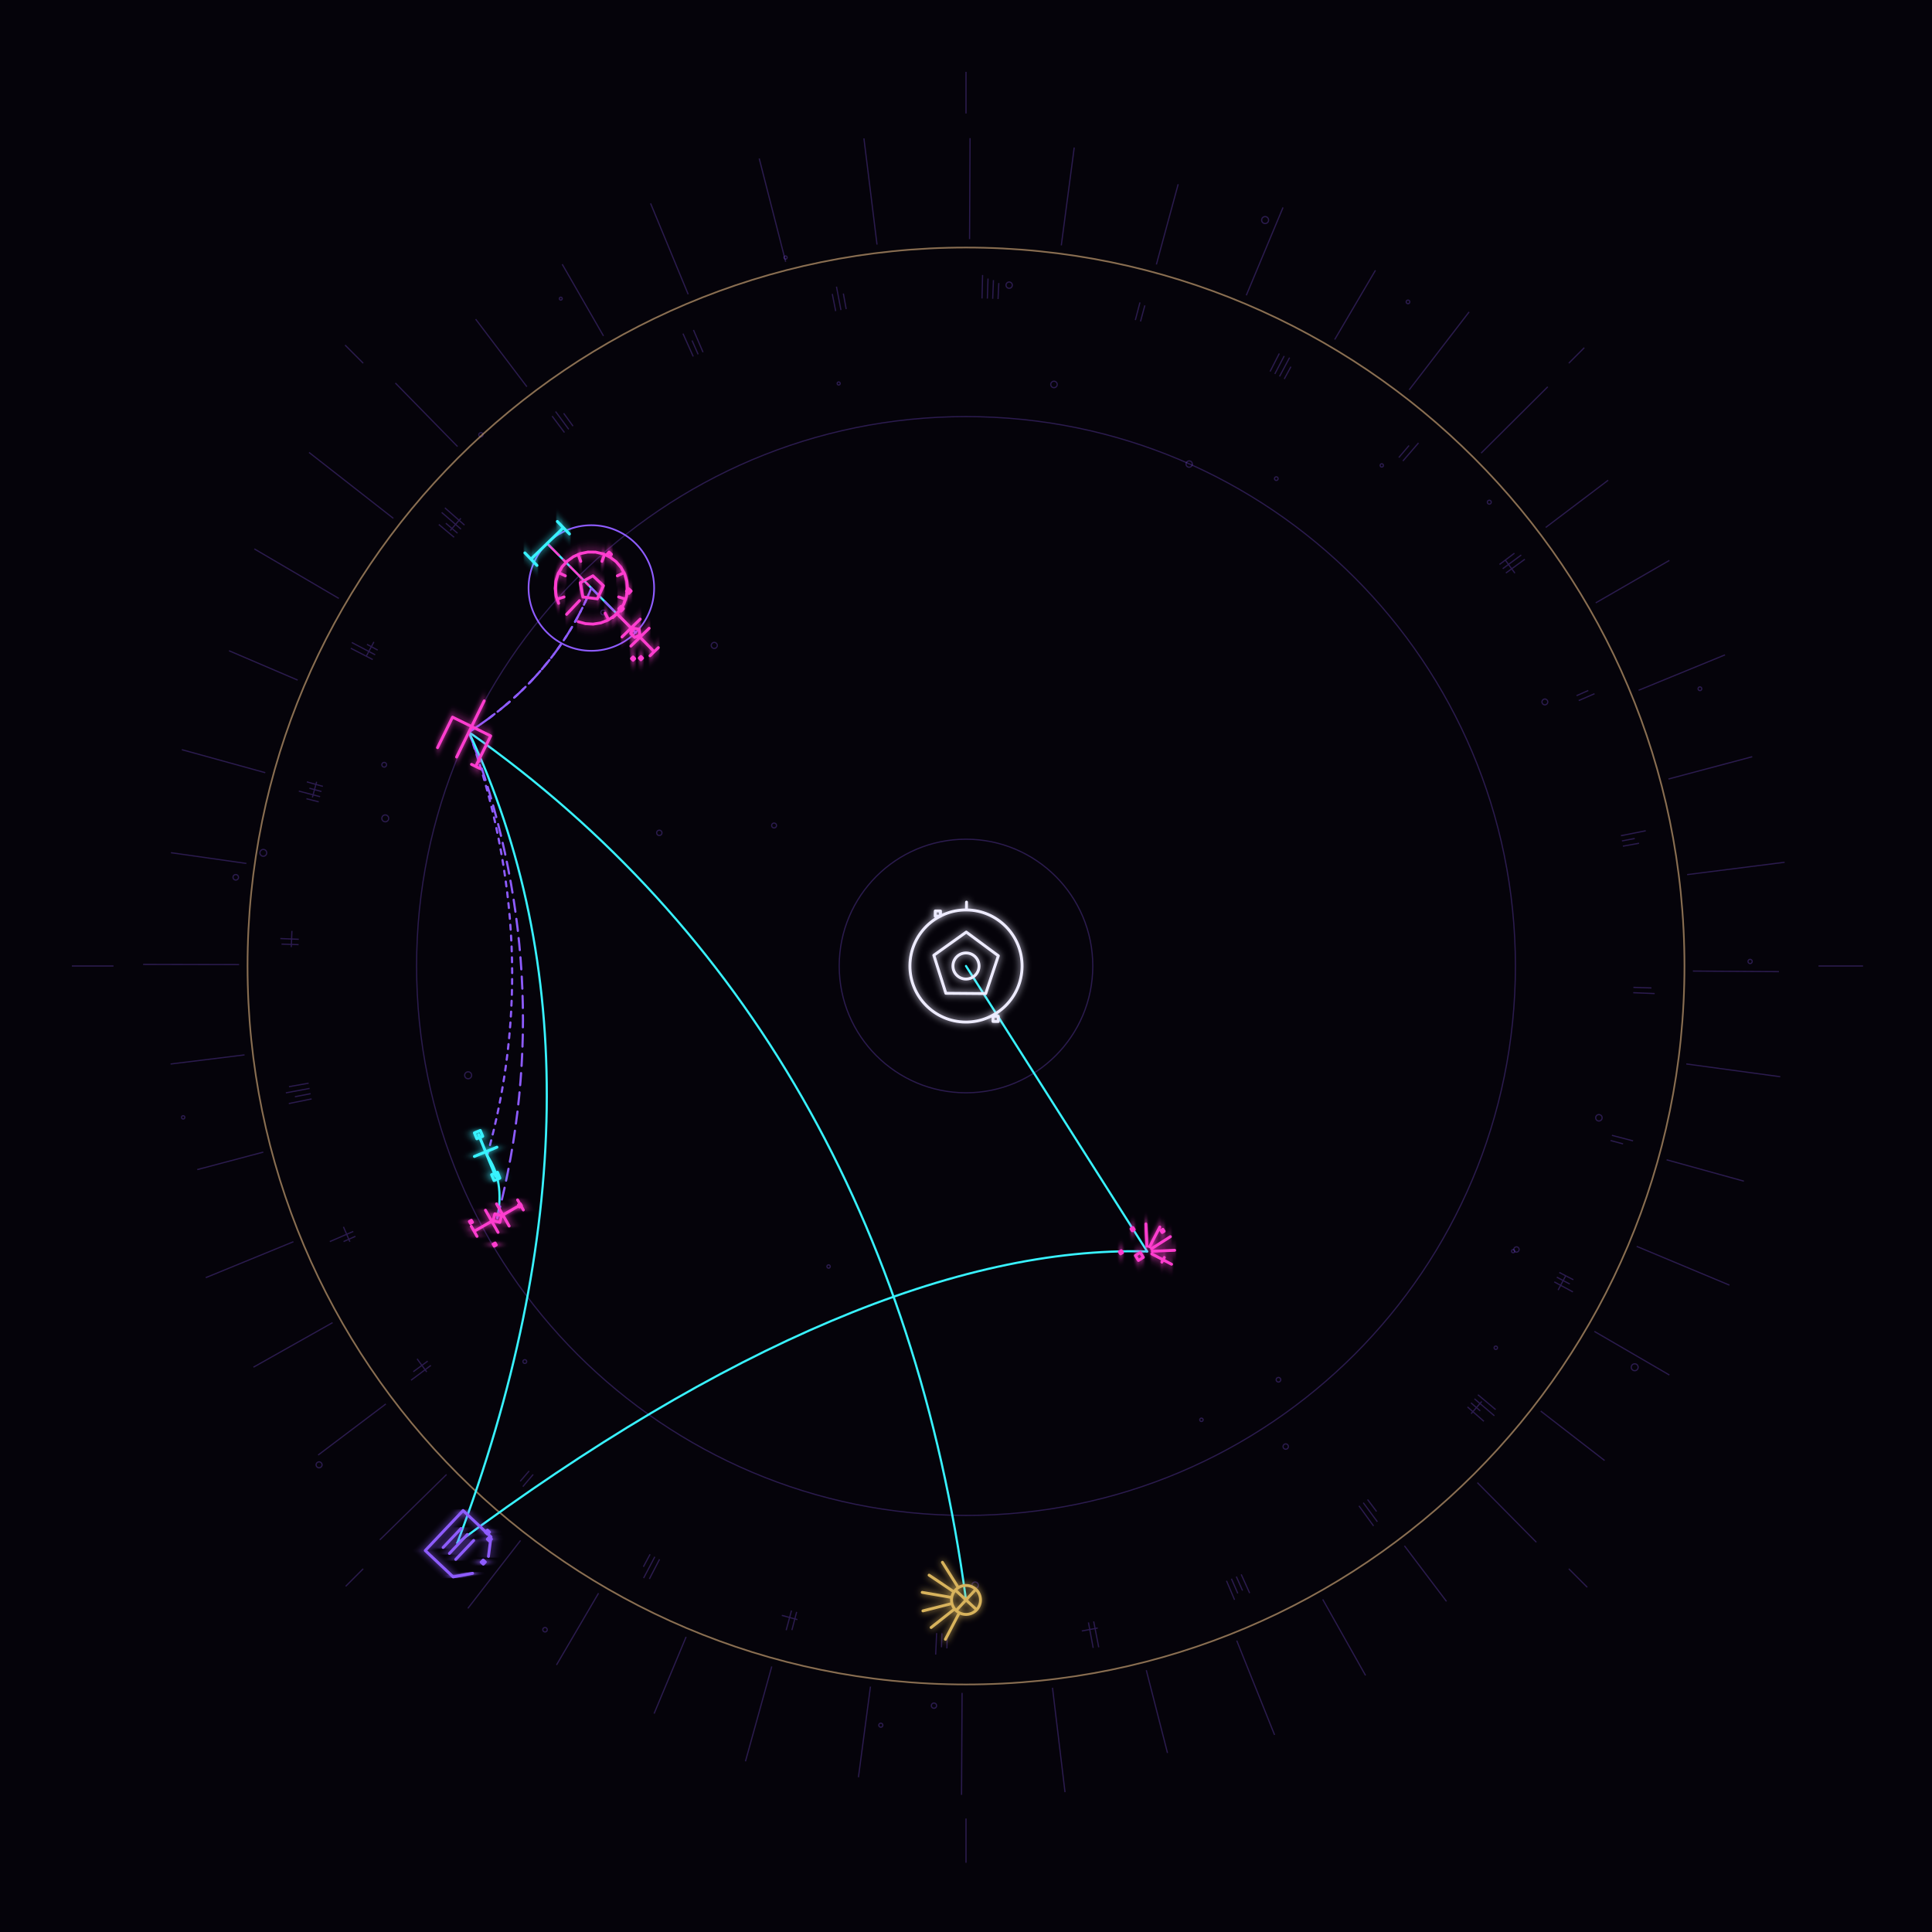
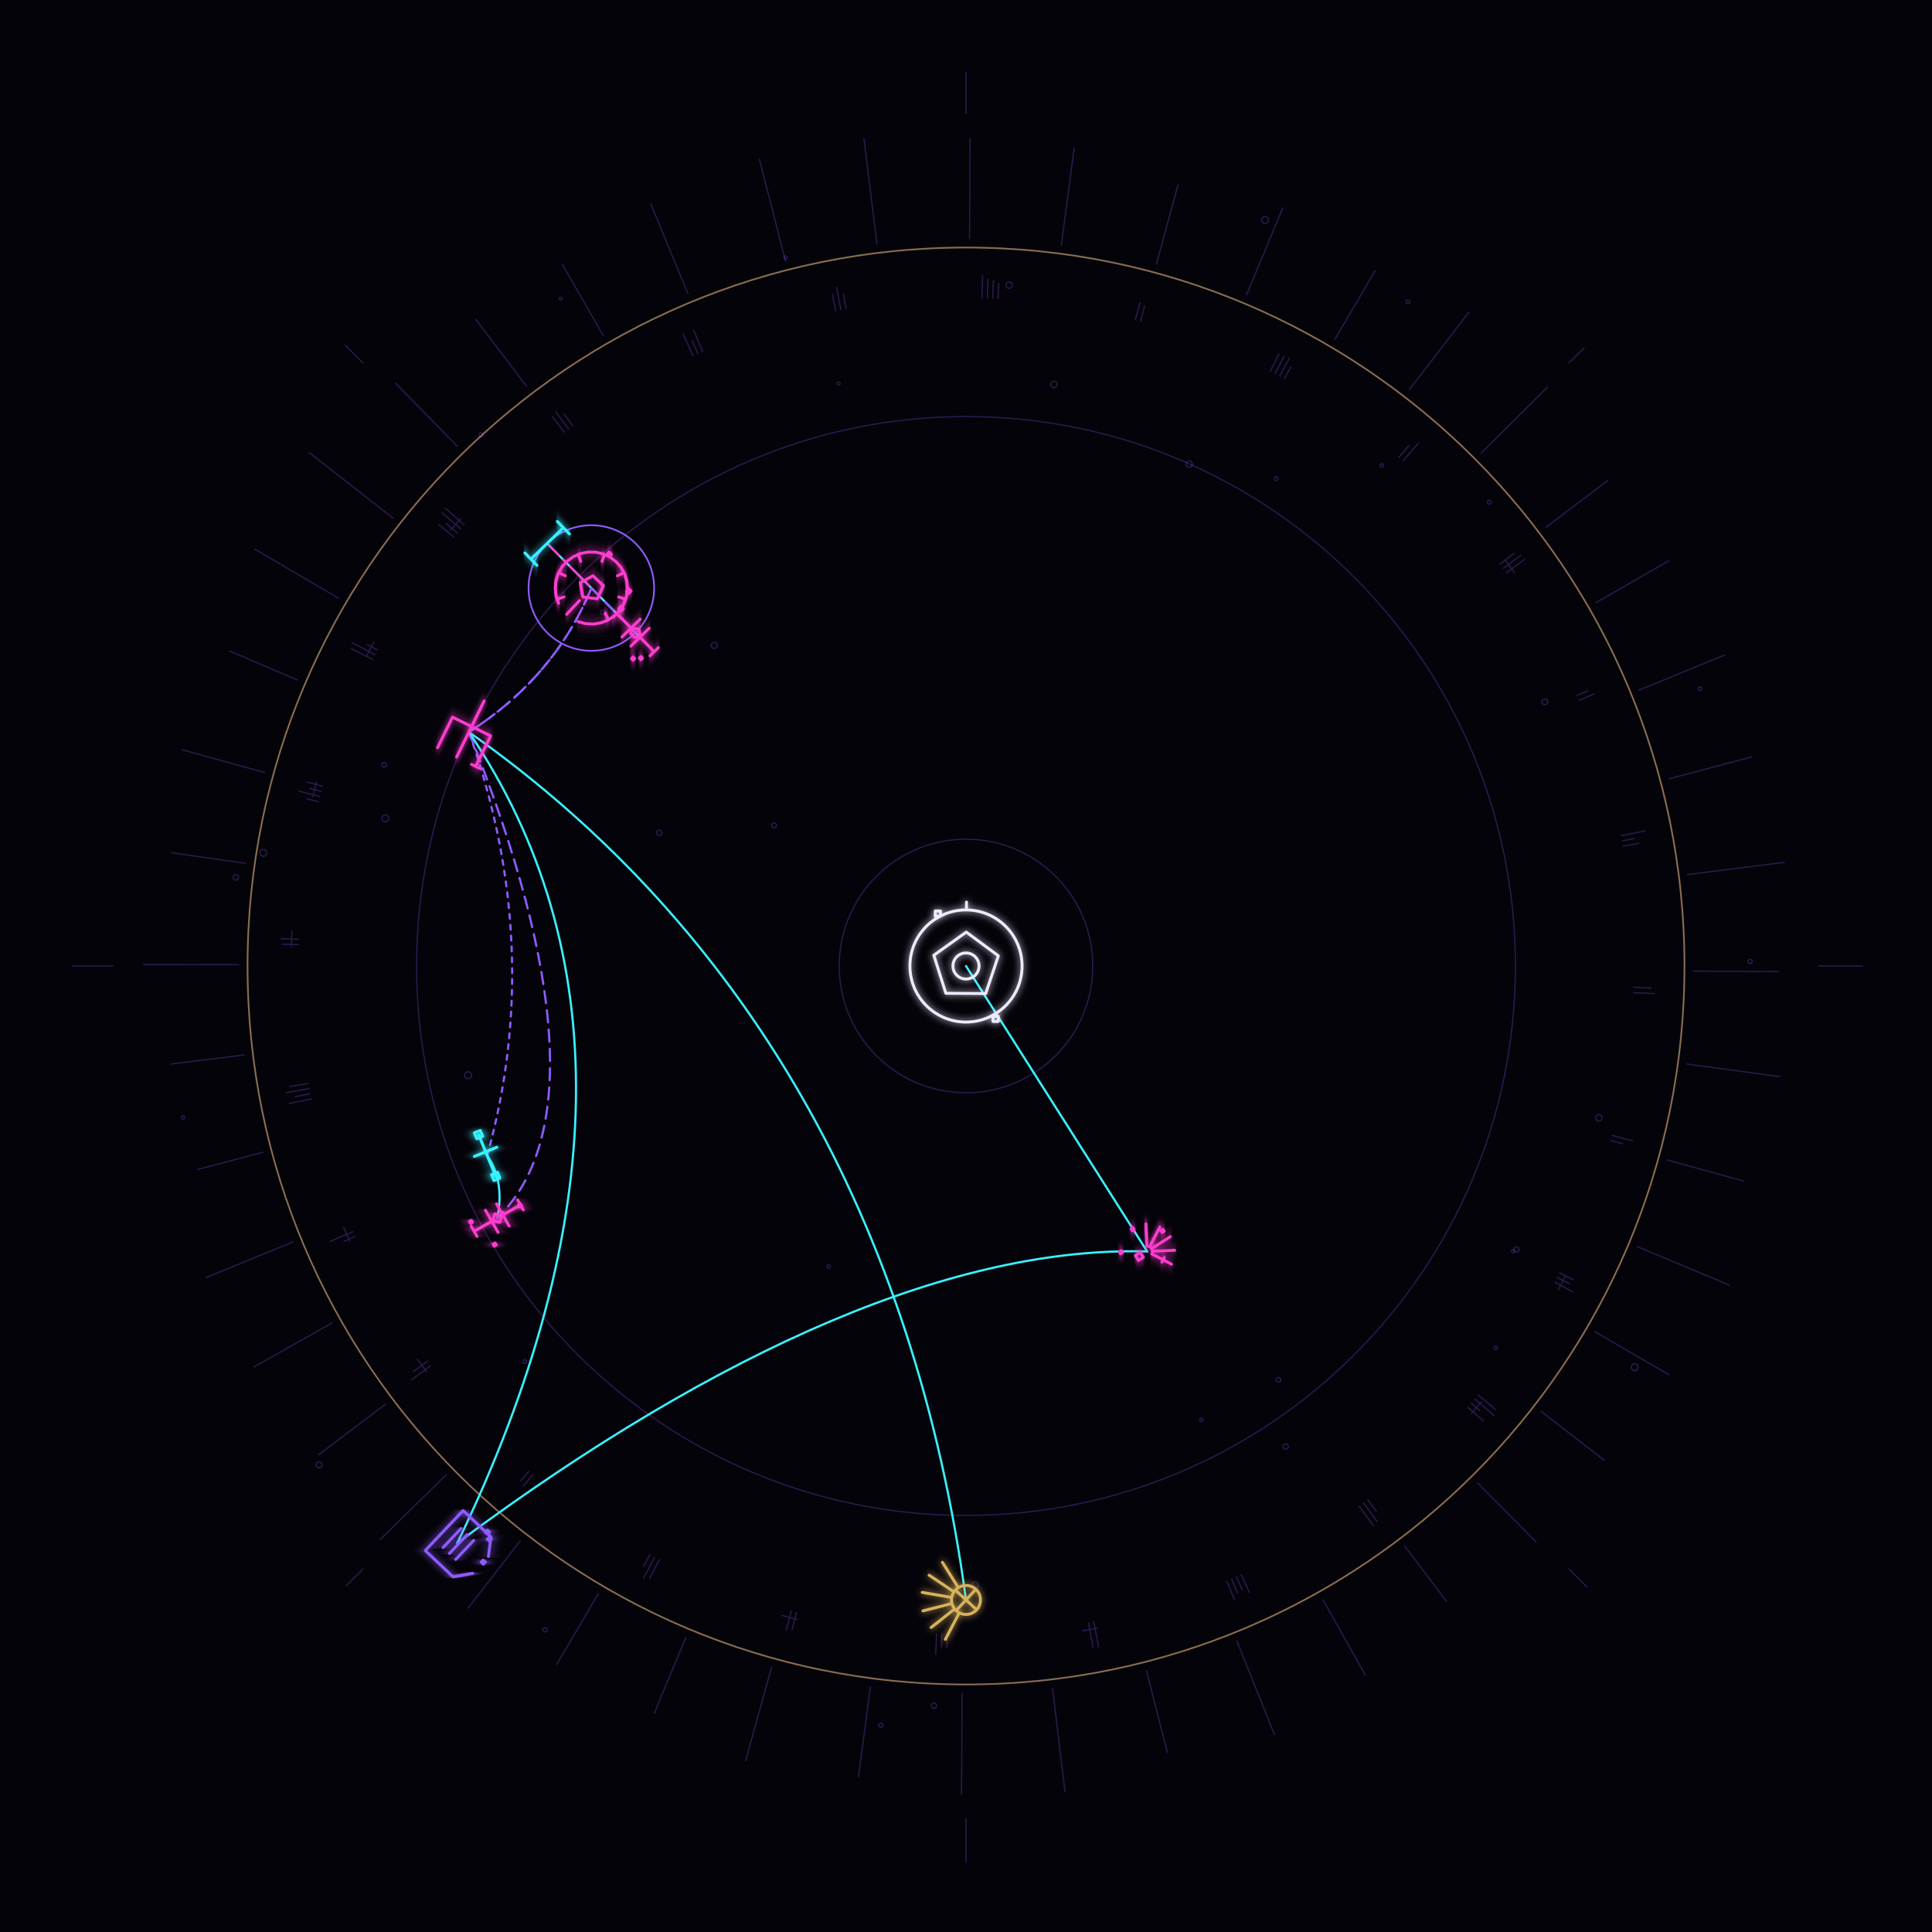
<svg xmlns="http://www.w3.org/2000/svg" viewBox="0 0 1600 1600" role="img">
  <defs>
    <filter id="sigil-glow" x="-30%" y="-30%" width="160%" height="160%">
      <feGaussianBlur stdDeviation="3" result="b" />
      <feMerge>
        <feMergeNode in="b" />
        <feMergeNode in="SourceGraphic" />
      </feMerge>
    </filter>
  </defs>
  <style>.sigil-node{fill:none;stroke-width:2.4;stroke-linecap:round;stroke-linejoin:round}.sigil-edge{fill:none;stroke-width:1.8;stroke-linecap:round}.sigil-region{fill:none;stroke-width:1.4}.sigil-boundary{fill:none;stroke:#D8B35C;stroke-width:1.4;stroke-opacity:0.55}.sigil-ornament{fill:none;stroke:#8E5CFF;stroke-opacity:0.28;stroke-width:1}.sigil-text{fill:#EDEBFF;font-family:ui-monospace,SFMono-Regular,Menlo,Consolas,monospace;font-size:15px;text-anchor:middle;dominant-baseline:middle}</style>
  <rect x="0" y="0" width="1600" height="1600" fill="#05030A" />
  <g class="sigil-layer sigil-layer-guide-geometry">
    <circle cx="800" cy="800" r="105" id="ornament-guide-0" class="sigil-ornament" stroke="#8E5CFF" />
    <circle cx="800" cy="800" r="455" id="ornament-guide-1" class="sigil-ornament" stroke="#8E5CFF" />
    <circle cx="800" cy="800" r="595" id="ornament-guide-2" class="sigil-ornament" stroke="#8E5CFF" />
    <path d="M800 94L800 59.481" id="ornament-cardinal-0" class="sigil-ornament" stroke="#8E5CFF" />
    <path d="M1299.217 300.783L1312.026 287.974" id="ornament-cardinal-1" class="sigil-ornament" stroke="#8E5CFF" />
    <path d="M1506 800L1542.906 800" id="ornament-cardinal-2" class="sigil-ornament" stroke="#8E5CFF" />
    <path d="M1299.217 1299.217L1314.492 1314.492" id="ornament-cardinal-3" class="sigil-ornament" stroke="#8E5CFF" />
    <path d="M800 1506L800 1542.657" id="ornament-cardinal-4" class="sigil-ornament" stroke="#8E5CFF" />
    <path d="M300.783 1299.217L286.287 1313.713" id="ornament-cardinal-5" class="sigil-ornament" stroke="#8E5CFF" />
    <path d="M94 800L59.509 800" id="ornament-cardinal-6" class="sigil-ornament" stroke="#8E5CFF" />
    <path d="M300.783 300.783L285.793 285.793" id="ornament-cardinal-7" class="sigil-ornament" stroke="#8E5CFF" />
  </g>
  <g class="sigil-layer sigil-layer-ornament-back">
    <path d="M1401.985 804.182L1473.239 804.677" id="ornament-filament-0" class="sigil-ornament" stroke="#8E5CFF" />
    <path d="M1396.51 881.119L1474.331 891.702" id="ornament-filament-1" class="sigil-ornament" stroke="#8E5CFF" />
    <path d="M1380.213 960.49L1444.226 978.197" id="ornament-filament-2" class="sigil-ornament" stroke="#8E5CFF" />
    <path d="M1355.426 1032.177L1432.22 1064.278" id="ornament-filament-3" class="sigil-ornament" stroke="#8E5CFF" />
    <path d="M1320.409 1102.62L1382.467 1138.707" id="ornament-filament-4" class="sigil-ornament" stroke="#8E5CFF" />
    <path d="M1275.97 1168.587L1328.844 1209.532" id="ornament-filament-5" class="sigil-ornament" stroke="#8E5CFF" />
    <path d="M1223.492 1227.853L1272.341 1277.205" id="ornament-filament-6" class="sigil-ornament" stroke="#8E5CFF" />
    <path d="M1163.099 1280.17L1197.897 1326.188" id="ornament-filament-7" class="sigil-ornament" stroke="#8E5CFF" />
    <path d="M1095.412 1324.534L1130.88 1387.512" id="ornament-filament-8" class="sigil-ornament" stroke="#8E5CFF" />
    <path d="M1024.21 1358.69L1055.545 1436.772" id="ornament-filament-9" class="sigil-ornament" stroke="#8E5CFF" />
    <path d="M949.32 1383.187L966.871 1451.734" id="ornament-filament-10" class="sigil-ornament" stroke="#8E5CFF" />
    <path d="M871.632 1397.723L881.993 1484.181" id="ornament-filament-11" class="sigil-ornament" stroke="#8E5CFF" />
    <path d="M796.757 1401.991L796.302 1486.438" id="ornament-filament-12" class="sigil-ornament" stroke="#8E5CFF" />
    <path d="M720.875 1396.777L710.923 1471.841" id="ornament-filament-13" class="sigil-ornament" stroke="#8E5CFF" />
    <path d="M639.143 1380.111L617.366 1458.648" id="ornament-filament-14" class="sigil-ornament" stroke="#8E5CFF" />
    <path d="M568.209 1355.587L541.703 1419.121" id="ornament-filament-15" class="sigil-ornament" stroke="#8E5CFF" />
    <path d="M495.686 1319.42L460.884 1378.822" id="ornament-filament-16" class="sigil-ornament" stroke="#8E5CFF" />
    <path d="M431.093 1275.722L387.451 1332" id="ornament-filament-17" class="sigil-ornament" stroke="#8E5CFF" />
    <path d="M369.822 1221.13L314.522 1275.267" id="ornament-filament-18" class="sigil-ornament" stroke="#8E5CFF" />
    <path d="M319.529 1162.701L263.48 1205.011" id="ornament-filament-19" class="sigil-ornament" stroke="#8E5CFF" />
    <path d="M275.432 1095.351L209.896 1132.249" id="ornament-filament-20" class="sigil-ornament" stroke="#8E5CFF" />
    <path d="M242.988 1028.346L170.369 1058.116" id="ornament-filament-21" class="sigil-ornament" stroke="#8E5CFF" />
    <path d="M218.064 954.125L163.356 968.614" id="ornament-filament-22" class="sigil-ornament" stroke="#8E5CFF" />
    <path d="M202.518 873.619L141.279 881.164" id="ornament-filament-23" class="sigil-ornament" stroke="#8E5CFF" />
    <path d="M198.001 798.82L118.514 798.664" id="ornament-filament-24" class="sigil-ornament" stroke="#8E5CFF" />
    <path d="M204.021 715.069L141.562 706.169" id="ornament-filament-25" class="sigil-ornament" stroke="#8E5CFF" />
    <path d="M219.678 639.904L150.631 620.856" id="ornament-filament-26" class="sigil-ornament" stroke="#8E5CFF" />
    <path d="M246.517 563.229L189.68 538.915" id="ornament-filament-27" class="sigil-ornament" stroke="#8E5CFF" />
    <path d="M280.628 495.604L210.645 454.588" id="ornament-filament-28" class="sigil-ornament" stroke="#8E5CFF" />
    <path d="M325.717 429.245L255.932 374.693" id="ornament-filament-29" class="sigil-ornament" stroke="#8E5CFF" />
    <path d="M378.902 369.791L327.429 317.205" id="ornament-filament-30" class="sigil-ornament" stroke="#8E5CFF" />
    <path d="M436.33 320.262L393.914 264.309" id="ornament-filament-31" class="sigil-ornament" stroke="#8E5CFF" />
    <path d="M499.775 278.206L465.599 218.807" id="ornament-filament-32" class="sigil-ornament" stroke="#8E5CFF" />
    <path d="M569.916 243.704L538.794 168.459" id="ornament-filament-33" class="sigil-ornament" stroke="#8E5CFF" />
    <path d="M650.657 216.819L628.741 131.236" id="ornament-filament-34" class="sigil-ornament" stroke="#8E5CFF" />
    <path d="M726.307 202.528L715.461 114.595" id="ornament-filament-35" class="sigil-ornament" stroke="#8E5CFF" />
    <path d="M802.949 198.007L803.359 114.381" id="ornament-filament-36" class="sigil-ornament" stroke="#8E5CFF" />
    <path d="M878.918 203.195L889.632 122.17" id="ornament-filament-37" class="sigil-ornament" stroke="#8E5CFF" />
    <path d="M957.676 219.016L975.709 152.569" id="ornament-filament-38" class="sigil-ornament" stroke="#8E5CFF" />
    <path d="M1032.141 244.559L1062.547 171.805" id="ornament-filament-39" class="sigil-ornament" stroke="#8E5CFF" />
    <path d="M1105.347 281.187L1139.082 223.867" id="ornament-filament-40" class="sigil-ornament" stroke="#8E5CFF" />
    <path d="M1167.04 322.836L1216.658 258.331" id="ornament-filament-41" class="sigil-ornament" stroke="#8E5CFF" />
    <path d="M1226.617 375.263L1281.805 320.318" id="ornament-filament-42" class="sigil-ornament" stroke="#8E5CFF" />
    <path d="M1280.102 436.812L1331.792 397.709" id="ornament-filament-43" class="sigil-ornament" stroke="#8E5CFF" />
    <path d="M1321.507 499.277L1382.496 464.108" id="ornament-filament-44" class="sigil-ornament" stroke="#8E5CFF" />
    <path d="M1357.017 571.667L1428.584 542.33" id="ornament-filament-45" class="sigil-ornament" stroke="#8E5CFF" />
    <path d="M1381.743 645.147L1451.121 626.679" id="ornament-filament-46" class="sigil-ornament" stroke="#8E5CFF" />
    <path d="M1397.224 724.318L1477.937 714.09" id="ornament-filament-47" class="sigil-ornament" stroke="#8E5CFF" />
    <path d="M1352.717 817.693L1367.662 818.171M1352.558 822.114L1370.324 822.825" id="ornament-rune-0" class="sigil-ornament" stroke="#8E5CFF" />
    <path d="M1334.922 940.24L1352.431 944.831M1333.783 944.515L1344.158 947.324" id="ornament-rune-1" class="sigil-ornament" stroke="#8E5CFF" />
    <path d="M1291.323 1053.792L1302.977 1059.812M1289.277 1057.715L1300.048 1063.388M1287.2 1061.621L1302.625 1069.904M1296.654 1056.546L1290.354 1068.391" id="ornament-rune-2" class="sigil-ornament" stroke="#8E5CFF" />
    <path d="M1223.954 1155.066L1238.626 1167.354M1221.1 1158.446L1237.571 1172.466M1218.219 1161.804L1225.89 1168.44M1215.311 1165.138L1228.859 1177.049M1227.115 1160.63L1218.338 1170.776" id="ornament-rune-3" class="sigil-ornament" stroke="#8E5CFF" />
    <path d="M1132.55 1241.836L1140.02 1251.761M1129.005 1244.482L1140.693 1260.273M1125.439 1247.1L1137.527 1263.707" id="ornament-rune-4" class="sigil-ornament" stroke="#8E5CFF" />
    <path d="M1027.912 1303.85L1034.905 1319.31M1023.874 1305.657L1029.004 1317.245M1019.822 1307.432L1025.089 1319.591M1015.755 1309.175L1022.426 1324.917" id="ornament-rune-5" class="sigil-ornament" stroke="#8E5CFF" />
    <path d="M905.742 1342.796L909.913 1364.211M901.396 1343.625L905.328 1364.703M909.083 1348.254L895.895 1350.713" id="ornament-rune-6" class="sigil-ornament" stroke="#8E5CFF" />
    <path d="M784.518 1352.783L784.172 1365.127M780.096 1352.642L779.68 1364.198M775.676 1352.465L774.892 1370.268" id="ornament-rune-7" class="sigil-ornament" stroke="#8E5CFF" />
    <path d="M659.76 1334.922L655.815 1349.969M655.485 1333.783L651.077 1350.063M660.402 1341.289L647.452 1337.783" id="ornament-rune-8" class="sigil-ornament" stroke="#8E5CFF" />
    <path d="M546.208 1291.323L537.791 1307.618M542.285 1289.277L533.003 1306.9M538.379 1287.2L532.811 1297.568" id="ornament-rune-9" class="sigil-ornament" stroke="#8E5CFF" />
    <path d="M441.554 1221.1L432.983 1231.169M438.196 1218.219L430.818 1226.747" id="ornament-rune-10" class="sigil-ornament" stroke="#8E5CFF" />
    <path d="M356.837 1130.78L340.385 1143.061M354.205 1127.225L342.274 1135.983M353.37 1136.159L345.432 1125.344" id="ornament-rune-11" class="sigil-ornament" stroke="#8E5CFF" />
    <path d="M294.343 1023.874L284.52 1028.223M292.568 1019.822L273.132 1028.241M289.766 1028.346L284.433 1016.036" id="ornament-rune-12" class="sigil-ornament" stroke="#8E5CFF" />
    <path d="M258.067 910.081L239.179 913.917M257.204 905.742L244.231 908.269M256.375 901.396L236.727 905.061M255.582 897.044L239.333 899.94" id="ornament-rune-13" class="sigil-ornament" stroke="#8E5CFF" />
    <path d="M247.283 782.307L233.147 781.855M247.442 777.886L232.163 777.274M241.219 784.35L241.756 770.945" id="ornament-rune-14" class="sigil-ornament" stroke="#8E5CFF" />
    <path d="M263.973 664.043L253.761 661.453M265.078 659.76L247.471 655.144M266.217 655.485L256.228 652.78M267.39 651.219L254.107 647.509M258.711 660.402L262.217 647.452" id="ornament-rune-15" class="sigil-ornament" stroke="#8E5CFF" />
    <path d="M308.677 546.208L290.566 536.852M310.723 542.285L291.341 532.076M312.8 538.379L303.907 533.604M303.346 543.454L309.646 531.609" id="ornament-rune-16" class="sigil-ornament" stroke="#8E5CFF" />
    <path d="M376.046 444.934L363.41 434.351M378.9 441.554L369.235 433.327M381.781 438.196L365.788 424.361M384.689 434.862L368.457 420.592M372.885 439.37L381.662 429.224" id="ornament-rune-17" class="sigil-ornament" stroke="#8E5CFF" />
    <path d="M467.45 358.164L457.216 344.567M470.995 355.518L460.107 340.809M474.561 352.9L466.818 342.262" id="ornament-rune-18" class="sigil-ornament" stroke="#8E5CFF" />
    <path d="M574.105 295.242L565.617 276.276M578.15 293.451L573.123 281.972M582.21 291.693L574.312 273.259" id="ornament-rune-19" class="sigil-ornament" stroke="#8E5CFF" />
    <path d="M692.088 257.631L689.259 243.413M696.43 256.785L692.734 237.4M700.779 255.974L698.429 243.087" id="ornament-rune-20" class="sigil-ornament" stroke="#8E5CFF" />
    <path d="M813.271 247.159L813.736 227.767M817.693 247.283L818.224 230.704M822.114 247.442L822.733 231.972M826.534 247.637L827.169 234.418" id="ornament-rune-21" class="sigil-ornament" stroke="#8E5CFF" />
    <path d="M940.24 265.078L944.069 250.474M944.515 266.217L948.116 252.917" id="ornament-rune-22" class="sigil-ornament" stroke="#8E5CFF" />
    <path d="M1051.825 307.666L1059.452 292.754M1055.756 309.696L1063.523 294.805M1059.67 311.758L1067.959 296.172M1063.567 313.851L1069.081 303.681" id="ornament-rune-23" class="sigil-ornament" stroke="#8E5CFF" />
    <path d="M1158.446 378.9L1166.9 368.968M1161.804 381.781L1174.737 366.831" id="ornament-rune-24" class="sigil-ornament" stroke="#8E5CFF" />
    <path d="M1241.836 467.45L1254.188 458.153M1244.482 470.995L1259.819 459.643M1247.1 474.561L1262.814 463.123M1246.63 463.841L1254.568 474.656" id="ornament-rune-25" class="sigil-ornament" stroke="#8E5CFF" />
    <path d="M1305.657 576.126L1315.366 571.828M1307.432 580.178L1320.519 574.509" id="ornament-rune-26" class="sigil-ornament" stroke="#8E5CFF" />
    <path d="M1342.369 692.088L1362.94 687.995M1343.215 696.43L1353.822 694.408M1344.026 700.779L1357.398 698.341" id="ornament-rune-27" class="sigil-ornament" stroke="#8E5CFF" />
    <circle cx="499.557" cy="507.254" r="2.017" id="ornament-dot-87" class="sigil-ornament" stroke="#8E5CFF" />
    <circle cx="1047.714" cy="182.248" r="2.88" id="ornament-dot-88" class="sigil-ornament" stroke="#8E5CFF" />
    <circle cx="1407.799" cy="570.398" r="1.545" id="ornament-dot-89" class="sigil-ornament" stroke="#8E5CFF" />
    <circle cx="218.054" cy="706.291" r="2.83" id="ornament-dot-90" class="sigil-ornament" stroke="#8E5CFF" />
    <circle cx="451.355" cy="1349.661" r="1.862" id="ornament-dot-91" class="sigil-ornament" stroke="#8E5CFF" />
    <circle cx="195.243" cy="726.547" r="2.298" id="ornament-dot-92" class="sigil-ornament" stroke="#8E5CFF" />
    <circle cx="546.012" cy="689.719" r="2.214" id="ornament-dot-93" class="sigil-ornament" stroke="#8E5CFF" />
    <circle cx="807.572" cy="1312.798" r="2.658" id="ornament-dot-94" class="sigil-ornament" stroke="#8E5CFF" />
    <circle cx="1056.979" cy="396.379" r="1.519" id="ornament-dot-95" class="sigil-ornament" stroke="#8E5CFF" />
    <circle cx="1353.792" cy="1132.296" r="2.861" id="ornament-dot-96" class="sigil-ornament" stroke="#8E5CFF" />
    <circle cx="650.553" cy="213.273" r="1.336" id="ornament-dot-97" class="sigil-ornament" stroke="#8E5CFF" />
    <circle cx="1233.375" cy="415.884" r="1.632" id="ornament-dot-98" class="sigil-ornament" stroke="#8E5CFF" />
    <circle cx="694.575" cy="317.581" r="1.272" id="ornament-dot-99" class="sigil-ornament" stroke="#8E5CFF" />
    <circle cx="1238.756" cy="1116.163" r="1.408" id="ornament-dot-100" class="sigil-ornament" stroke="#8E5CFF" />
    <circle cx="398.281" cy="360.069" r="1.795" id="ornament-dot-101" class="sigil-ornament" stroke="#8E5CFF" />
    <circle cx="591.524" cy="534.501" r="2.516" id="ornament-dot-102" class="sigil-ornament" stroke="#8E5CFF" />
    <circle cx="319.066" cy="677.73" r="2.845" id="ornament-dot-103" class="sigil-ornament" stroke="#8E5CFF" />
    <circle cx="1058.77" cy="1142.642" r="1.923" id="ornament-dot-104" class="sigil-ornament" stroke="#8E5CFF" />
    <circle cx="1255.882" cy="1034.767" r="2.208" id="ornament-dot-105" class="sigil-ornament" stroke="#8E5CFF" />
    <circle cx="1253.113" cy="1036.153" r="1.339" id="ornament-dot-106" class="sigil-ornament" stroke="#8E5CFF" />
    <circle cx="729.456" cy="1428.733" r="1.688" id="ornament-dot-107" class="sigil-ornament" stroke="#8E5CFF" />
    <circle cx="1279.39" cy="581.309" r="2.418" id="ornament-dot-108" class="sigil-ornament" stroke="#8E5CFF" />
    <circle cx="434.622" cy="1127.58" r="1.573" id="ornament-dot-109" class="sigil-ornament" stroke="#8E5CFF" />
    <circle cx="151.702" cy="925.361" r="1.375" id="ornament-dot-110" class="sigil-ornament" stroke="#8E5CFF" />
    <circle cx="1166.042" cy="250.016" r="1.509" id="ornament-dot-111" class="sigil-ornament" stroke="#8E5CFF" />
    <circle cx="264.247" cy="1213.105" r="2.471" id="ornament-dot-112" class="sigil-ornament" stroke="#8E5CFF" />
    <circle cx="387.705" cy="890.508" r="2.891" id="ornament-dot-113" class="sigil-ornament" stroke="#8E5CFF" />
    <circle cx="1064.777" cy="1197.982" r="2.237" id="ornament-dot-114" class="sigil-ornament" stroke="#8E5CFF" />
    <circle cx="1449.358" cy="796.239" r="1.754" id="ornament-dot-115" class="sigil-ornament" stroke="#8E5CFF" />
    <circle cx="835.749" cy="236.15" r="2.607" id="ornament-dot-116" class="sigil-ornament" stroke="#8E5CFF" />
    <circle cx="686.209" cy="1048.882" r="1.394" id="ornament-dot-117" class="sigil-ornament" stroke="#8E5CFF" />
    <circle cx="641.056" cy="683.637" r="2.04" id="ornament-dot-118" class="sigil-ornament" stroke="#8E5CFF" />
    <circle cx="773.473" cy="1412.548" r="2.191" id="ornament-dot-119" class="sigil-ornament" stroke="#8E5CFF" />
    <circle cx="318.174" cy="633.335" r="1.969" id="ornament-dot-120" class="sigil-ornament" stroke="#8E5CFF" />
    <circle cx="1144.324" cy="385.436" r="1.375" id="ornament-dot-121" class="sigil-ornament" stroke="#8E5CFF" />
    <circle cx="464.418" cy="247.323" r="1.209" id="ornament-dot-122" class="sigil-ornament" stroke="#8E5CFF" />
    <circle cx="984.835" cy="384.313" r="2.617" id="ornament-dot-123" class="sigil-ornament" stroke="#8E5CFF" />
    <circle cx="994.976" cy="1175.836" r="1.407" id="ornament-dot-124" class="sigil-ornament" stroke="#8E5CFF" />
    <circle cx="872.858" cy="318.388" r="2.683" id="ornament-dot-125" class="sigil-ornament" stroke="#8E5CFF" />
    <circle cx="1324.145" cy="925.71" r="2.666" id="ornament-dot-126" class="sigil-ornament" stroke="#8E5CFF" />
  </g>
  <g class="sigil-layer sigil-layer-semantic-regions">
    <circle cx="800" cy="800" r="595" id="boundary-host" class="sigil-boundary sigil-invocation-boundary" />
    <circle cx="489.731" cy="486.973" r="52" id="region-s2-ring" class="sigil-region sigil-region-orbit" stroke="#8E5CFF" />
  </g>
  <g class="sigil-layer sigil-layer-semantic-edges">
    <path d="M800 800C827.726 843.689 878.737 924.069 950.032 1036.412" id="edge-e0_n0.0-_n1.0" class="sigil-edge sigil-edge-flow" stroke="#38F2FF" />
    <path d="M950.032 1036.412C793.476 1031.89 599.239 1113.969 378.744 1277.821" id="edge-e1_n1.0-_n2.0" class="sigil-edge sigil-edge-flow" stroke="#38F2FF" />
    <path d="M411.85 1008.788C415.989 988.456 413.131 970.828 403.444 956.94" id="edge-e2_n4.0-_n5.0" class="sigil-edge sigil-edge-flow" stroke="#38F2FF" />
-     <path d="M388.304 606.27C438.645 738.3 446.651 875.156 411.85 1008.788" id="edge-e3_n3.1-_n4.0" class="sigil-edge sigil-edge-enter" stroke="#8E5CFF" stroke-dasharray="10 6" />
+     <path d="M388.304 606.27C469.119 808.473 477.124 945.329 411.85 1008.788" id="edge-e3_n3.1-_n4.0" class="sigil-edge sigil-edge-enter" stroke="#8E5CFF" stroke-dasharray="10 6" />
    <path d="M403.444 956.94C435.475 842.904 430.327 723.677 388.304 606.27" id="edge-e4_n5.0-_n3.1" class="sigil-edge sigil-edge-join" stroke="#8E5CFF" stroke-dasharray="4 5" />
-     <path d="M526.338 523.905C512.808 510.255 487.916 485.141 453.125 450.041" id="edge-e5_n7.0-_n8.0" class="sigil-edge sigil-edge-flow" stroke="#38F2FF" />
+     <path d="M526.338 523.905C541.365 539.066 516.473 513.953 453.125 450.041" id="edge-e5_n7.0-_n8.0" class="sigil-edge sigil-edge-flow" stroke="#38F2FF" />
    <path d="M489.731 486.973C505.677 503.061 518.123 515.618 526.338 523.905" id="edge-e6_n6.1-_n7.0" class="sigil-edge sigil-edge-enter" stroke="#8E5CFF" stroke-dasharray="10 6" />
    <path d="M453.125 450.041C456.99 453.941 469.437 466.498 489.731 486.973" id="edge-e7_n8.0-_n6.1" class="sigil-edge sigil-edge-feedback" stroke="#FF3CCF" stroke-dasharray="14 5 3 5" />
    <path d="M388.304 606.27C435.309 576.402 469.794 535.841 489.731 486.973" id="edge-e8_n3.2-_n6.0" class="sigil-edge sigil-edge-enter" stroke="#8E5CFF" stroke-dasharray="10 6" />
    <path d="M489.731 486.973C469.794 535.841 435.309 576.402 388.304 606.27" id="edge-e9_n6.0-_n3.1" class="sigil-edge sigil-edge-join" stroke="#8E5CFF" stroke-dasharray="4 5" />
-     <path d="M378.744 1277.821C474.197 1024.729 477.447 796.402 388.304 606.27" id="edge-e10_n2.0-_n3.0" class="sigil-edge sigil-edge-flow" stroke="#38F2FF" />
+     <path d="M378.744 1277.821C506.502 1013.711 509.752 785.384 388.304 606.27" id="edge-e10_n2.0-_n3.0" class="sigil-edge sigil-edge-flow" stroke="#38F2FF" />
    <path d="M388.304 606.27C617.864 768.055 757.841 1012.423 800 1325" id="edge-e11_n3.0-_n9.0" class="sigil-edge sigil-edge-flow" stroke="#38F2FF" />
  </g>
  <g class="sigil-layer sigil-layer-semantic-nodes">
    <path d="M846.44 800C846.44 825.648 825.648 846.44 800 846.44C774.352 846.44 753.56 825.648 753.56 800C753.56 774.352 774.352 753.56 800 753.56C825.648 753.56 846.44 774.352 846.44 800M800 771.92L826.706 791.323L816.505 822.717L783.495 822.717L773.294 791.323ZM810.8 800C810.8 805.965 805.965 810.8 800 810.8C794.035 810.8 789.2 805.965 789.2 800C789.2 794.035 794.035 789.2 800 789.2C805.965 789.2 810.8 794.035 810.8 800M800 753.56L800 747.08M774.184 754.636L778.504 754.636L778.504 758.956L774.184 758.956ZM822.743 841.416L827.063 841.416L827.063 845.736L822.743 845.736Z" id="node-n0" class="sigil-node sigil-node-source" stroke="#EDEBFF" filter="url(#sigil-glow)" transform="rotate(0.464 800 800)" />
    <path d="M946.284 1034.262L930.254 1025.067M947.866 1032.674L938.604 1016.682M950.032 1032.092L950.032 1013.612M952.197 1032.674L961.459 1016.682M953.779 1034.262L969.809 1025.067M961.864 1027.134L964.014 1030.882M947.632 1041.692L952.432 1041.692L952.432 1046.492L947.632 1046.492ZM941.57 1015.563L943.49 1015.563L943.49 1017.483L941.57 1017.483ZM927.039 1035.687L928.959 1035.687L928.959 1037.607L927.039 1037.607ZM937.953 1054.136L939.873 1054.136L939.873 1056.056L937.953 1056.056Z" id="node-n1" class="sigil-node sigil-node-scatter" stroke="#FF3CCF" filter="url(#sigil-glow)" transform="rotate(57.472 950.032 1036.412)" />
    <path d="M355.944 1292.821L355.944 1261.021L369.144 1251.421M401.544 1292.821L401.544 1261.021L388.344 1251.421M355.944 1292.821L401.544 1292.821M367.944 1269.421L389.544 1269.421M367.944 1276.621L389.544 1276.621M367.944 1283.821L389.544 1283.821M374.31 1250.139L376.71 1250.139L376.71 1252.539L374.31 1252.539ZM353.898 1264.593L356.298 1264.593L356.298 1266.993L353.898 1266.993ZM356.999 1259.504L359.399 1259.504L359.399 1261.904L356.999 1261.904Z" id="node-n2" class="sigil-node sigil-node-effect" stroke="#8E5CFF" filter="url(#sigil-glow)" transform="rotate(133.371 378.744 1277.821)" />
    <path d="M388.304 635.07L388.304 611.39M370.704 611.39L370.704 583.23M388.304 611.39L370.704 611.39M366.864 583.23L374.544 583.23M388.304 611.39L388.304 583.23M405.904 611.39L405.904 583.23M388.304 611.39L405.904 611.39" id="node-n3" class="sigil-node sigil-node-fork" stroke="#FF3CCF" filter="url(#sigil-glow)" transform="rotate(-153.829 388.304 606.27)" />
    <path d="M389.77 1008.788L406.57 1008.788M417.13 1008.788L433.93 1008.788M406.57 998.228L406.57 1019.348M417.13 998.228L417.13 1019.348M411.85 1012.868L407.77 1008.788L411.85 1004.708L415.93 1008.788ZM389.77 1003.988L389.77 1013.588M433.93 1003.988L433.93 1013.588M423.6 989.851L425.52 989.851L425.52 991.771L423.6 991.771ZM431.421 1015.923L433.341 1015.923L433.341 1017.843L431.421 1017.843ZM389.36 1007.714L391.28 1007.714L391.28 1009.634L389.36 1009.634Z" id="node-n4" class="sigil-node sigil-node-ward" stroke="#FF3CCF" filter="url(#sigil-glow)" transform="rotate(150.353 411.85 1008.788)" />
    <path d="M403.444 938.22L403.444 975.66M400.804 935.58L406.084 935.58L406.084 940.86L400.804 940.86ZM400.804 973.02L406.084 973.02L406.084 978.3L400.804 978.3ZM393.364 960.235L413.524 960.235" id="node-n5" class="sigil-node sigil-node-stage" stroke="#38F2FF" filter="url(#sigil-glow)" transform="rotate(157.66 403.444 956.94)" />
    <path d="M500.829 459.188L506.438 462.152L511.296 466.232L515.184 471.245L517.928 476.965L519.404 483.135L519.546 489.477L518.348 495.707L515.864 501.544L512.204 506.726L507.534 511.02L502.064 514.233L496.039 516.221L489.731 516.893L483.423 516.221L477.398 514.233L471.928 511.02L467.258 506.726L463.599 501.544L461.114 495.707L459.916 489.477L460.059 483.135L461.535 476.965L464.279 471.245L468.167 466.232L473.025 462.152L478.633 459.188M504.076 460.716L501.142 466.087M518.169 477.674L512.352 479.576M516.818 499.682L511.278 497.082M500.756 514.788L498.501 509.099M478.706 514.788L480.962 509.099M462.644 499.682L468.185 497.082M461.293 477.674L467.11 479.576M489.731 476.773L499.432 483.821L495.727 495.225L483.736 495.225L480.03 483.821ZM489.731 457.053L489.731 472.693M464.019 505.014L466.739 505.014L466.739 507.734L464.019 507.734ZM458.675 489.973L461.395 489.973L461.395 492.693L458.675 492.693ZM496.726 515.978L499.446 515.978L499.446 518.698L496.726 518.698Z" id="node-n6" class="sigil-node sigil-node-orbit" stroke="#FF3CCF" filter="url(#sigil-glow)" transform="rotate(-136.76 489.731 486.973)" />
    <path d="M504.258 523.905L521.058 523.905M531.618 523.905L548.418 523.905M521.058 513.345L521.058 534.465M531.618 513.345L531.618 534.465M526.338 527.985L522.457 525.166L523.94 520.604L528.736 520.604L530.218 525.166ZM504.258 519.105L504.258 528.705M548.418 519.105L548.418 528.705M511.407 506.448L513.327 506.448L513.327 508.368L511.407 508.368ZM507.15 511.376L509.07 511.376L509.07 513.296L507.15 513.296Z" id="node-n7" class="sigil-node sigil-node-ward" stroke="#FF3CCF" filter="url(#sigil-glow)" transform="rotate(-134.283 526.338 523.905)" />
    <path d="M453.125 431.321L453.125 468.761M445.925 431.321L460.325 431.321M445.925 468.761L460.325 468.761" id="node-n8" class="sigil-node sigil-node-stage" stroke="#38F2FF" filter="url(#sigil-glow)" transform="rotate(-134.091 453.125 450.041)" />
    <path d="M831.921 1343.311L810.409 1330.971M821.681 1354.735L807.07 1334.696M807.671 1360.992L802.502 1336.736M792.329 1360.992L797.498 1336.736M778.319 1354.735L792.93 1334.696M768.079 1343.311L789.591 1330.971M812 1325C812 1331.627 806.627 1337 800 1337C793.373 1337 788 1331.627 788 1325C788 1318.373 793.373 1313 800 1313C806.627 1313 812 1318.373 812 1325M791.6 1316.6L808.4 1333.4M808.4 1316.6L791.6 1333.4" id="node-n9" class="sigil-node sigil-node-collect" stroke="#D8B35C" filter="url(#sigil-glow)" transform="rotate(87.772 800 1325)" />
  </g>
</svg>
